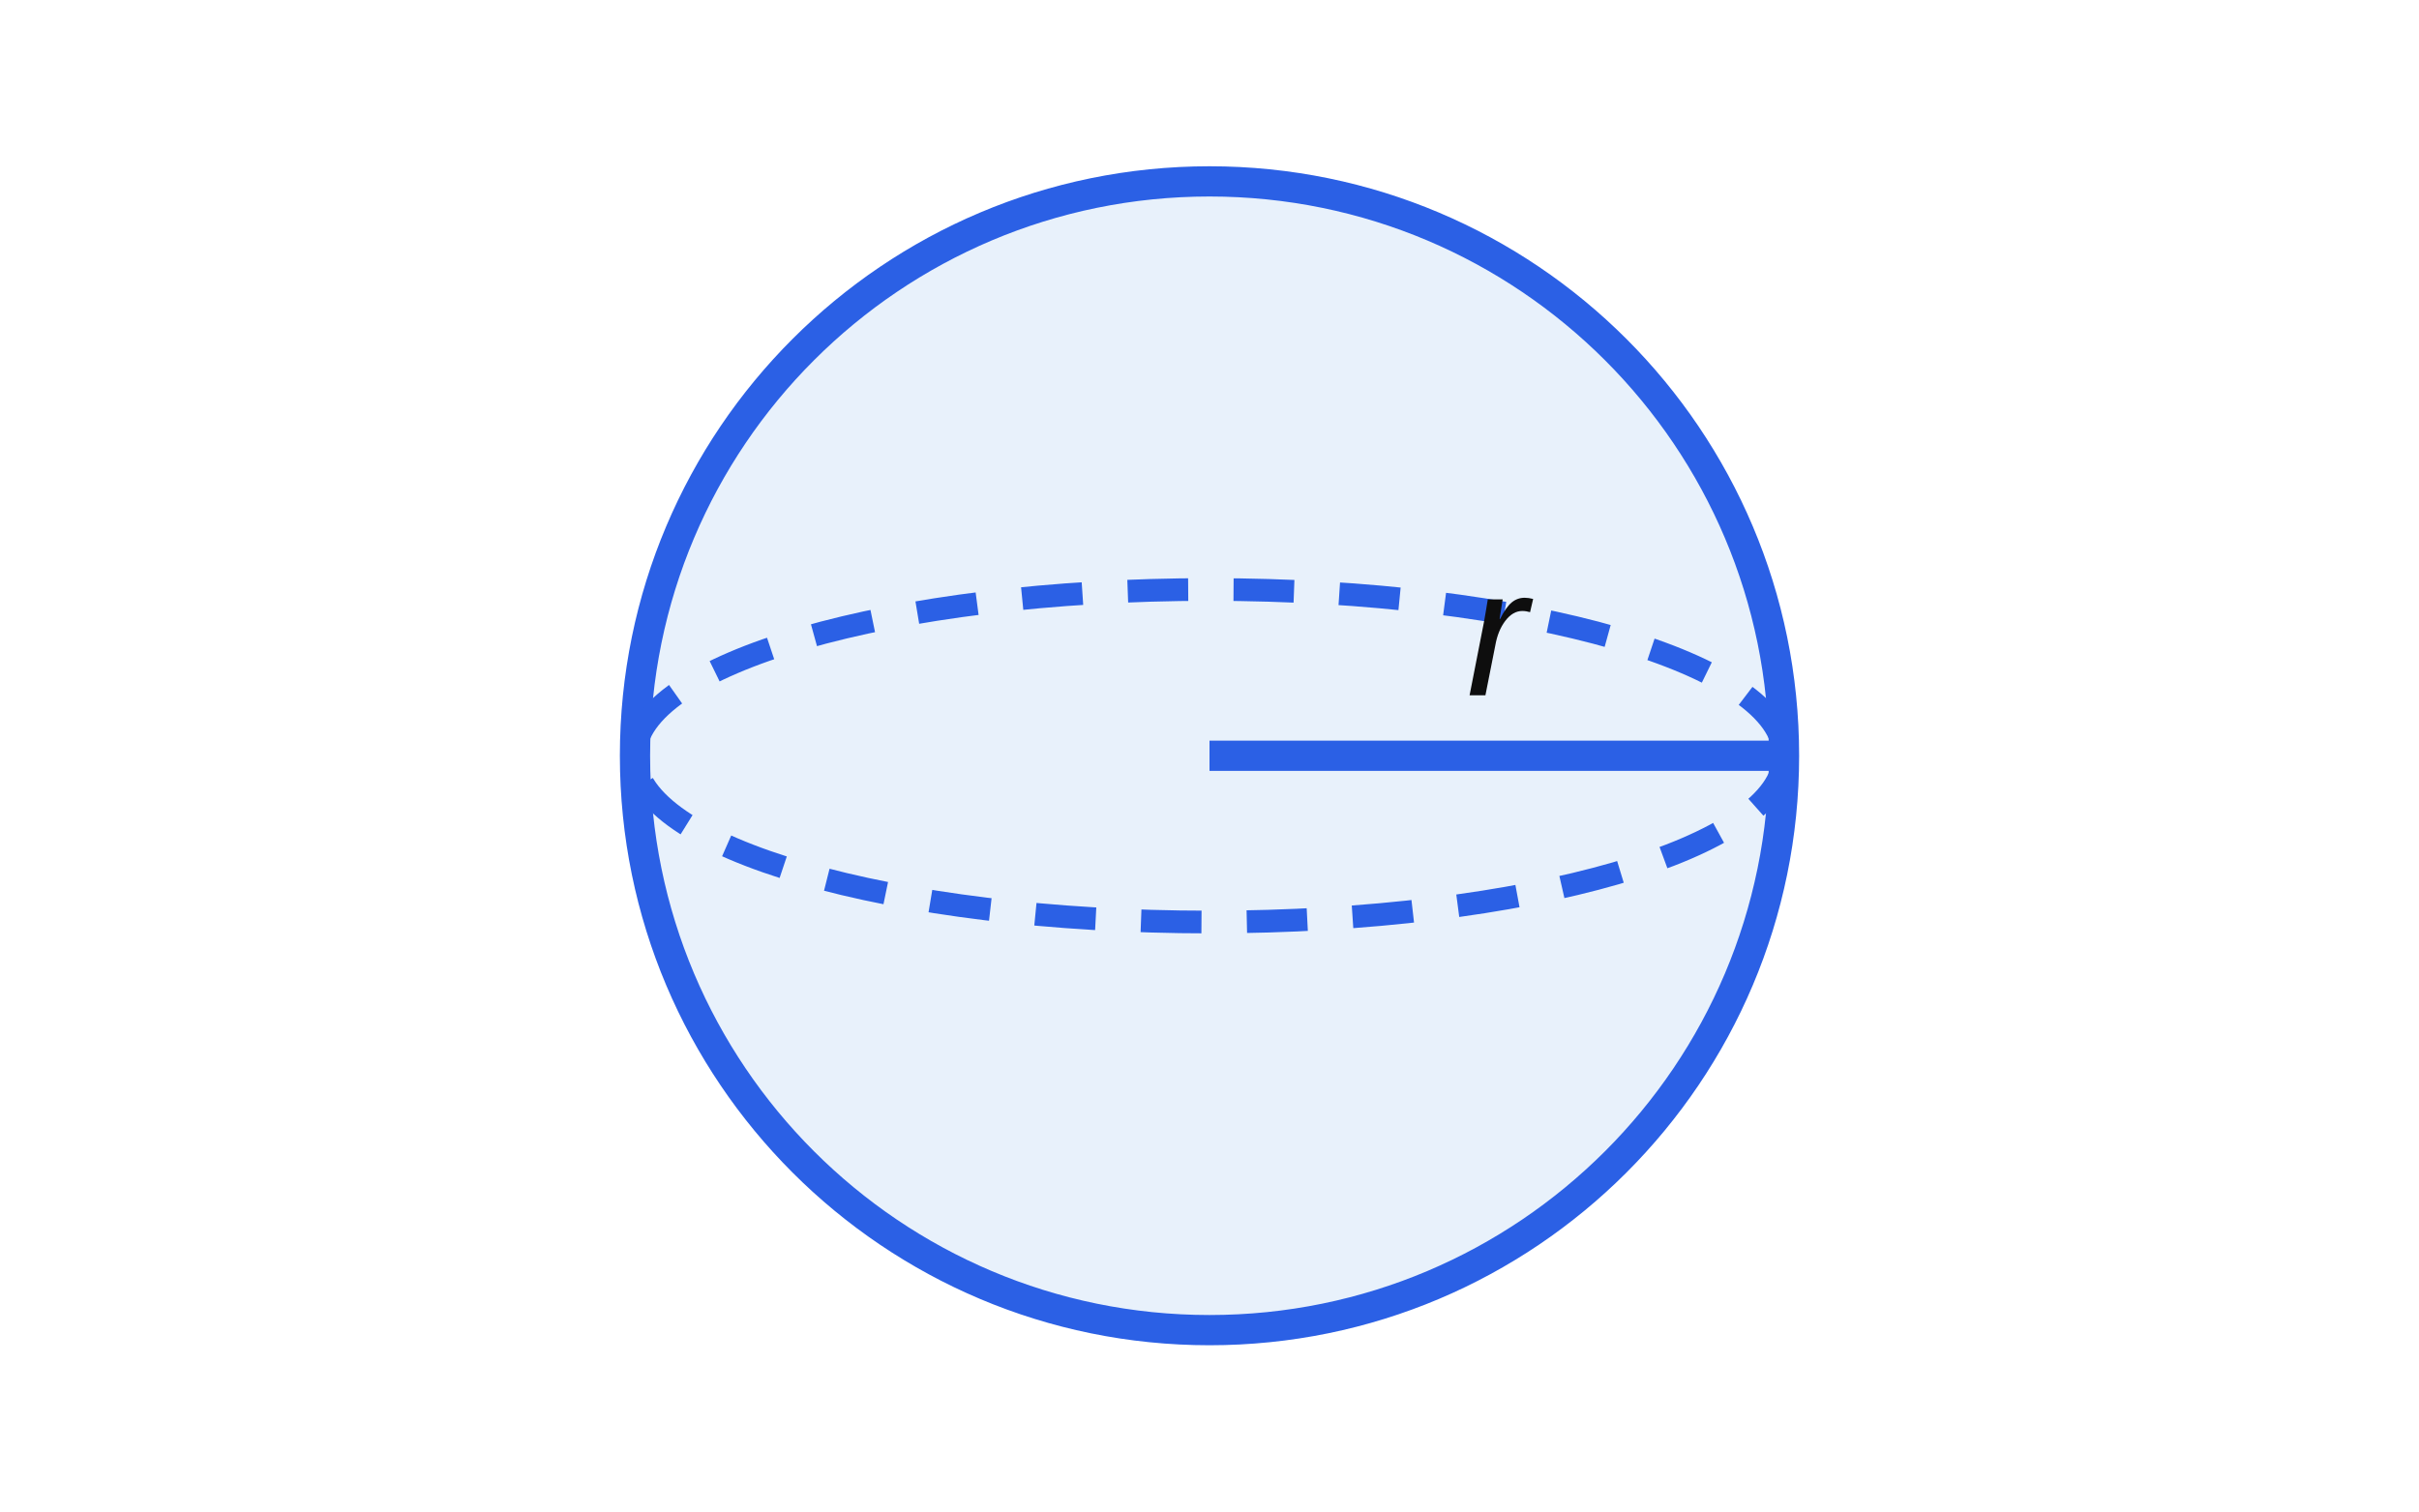
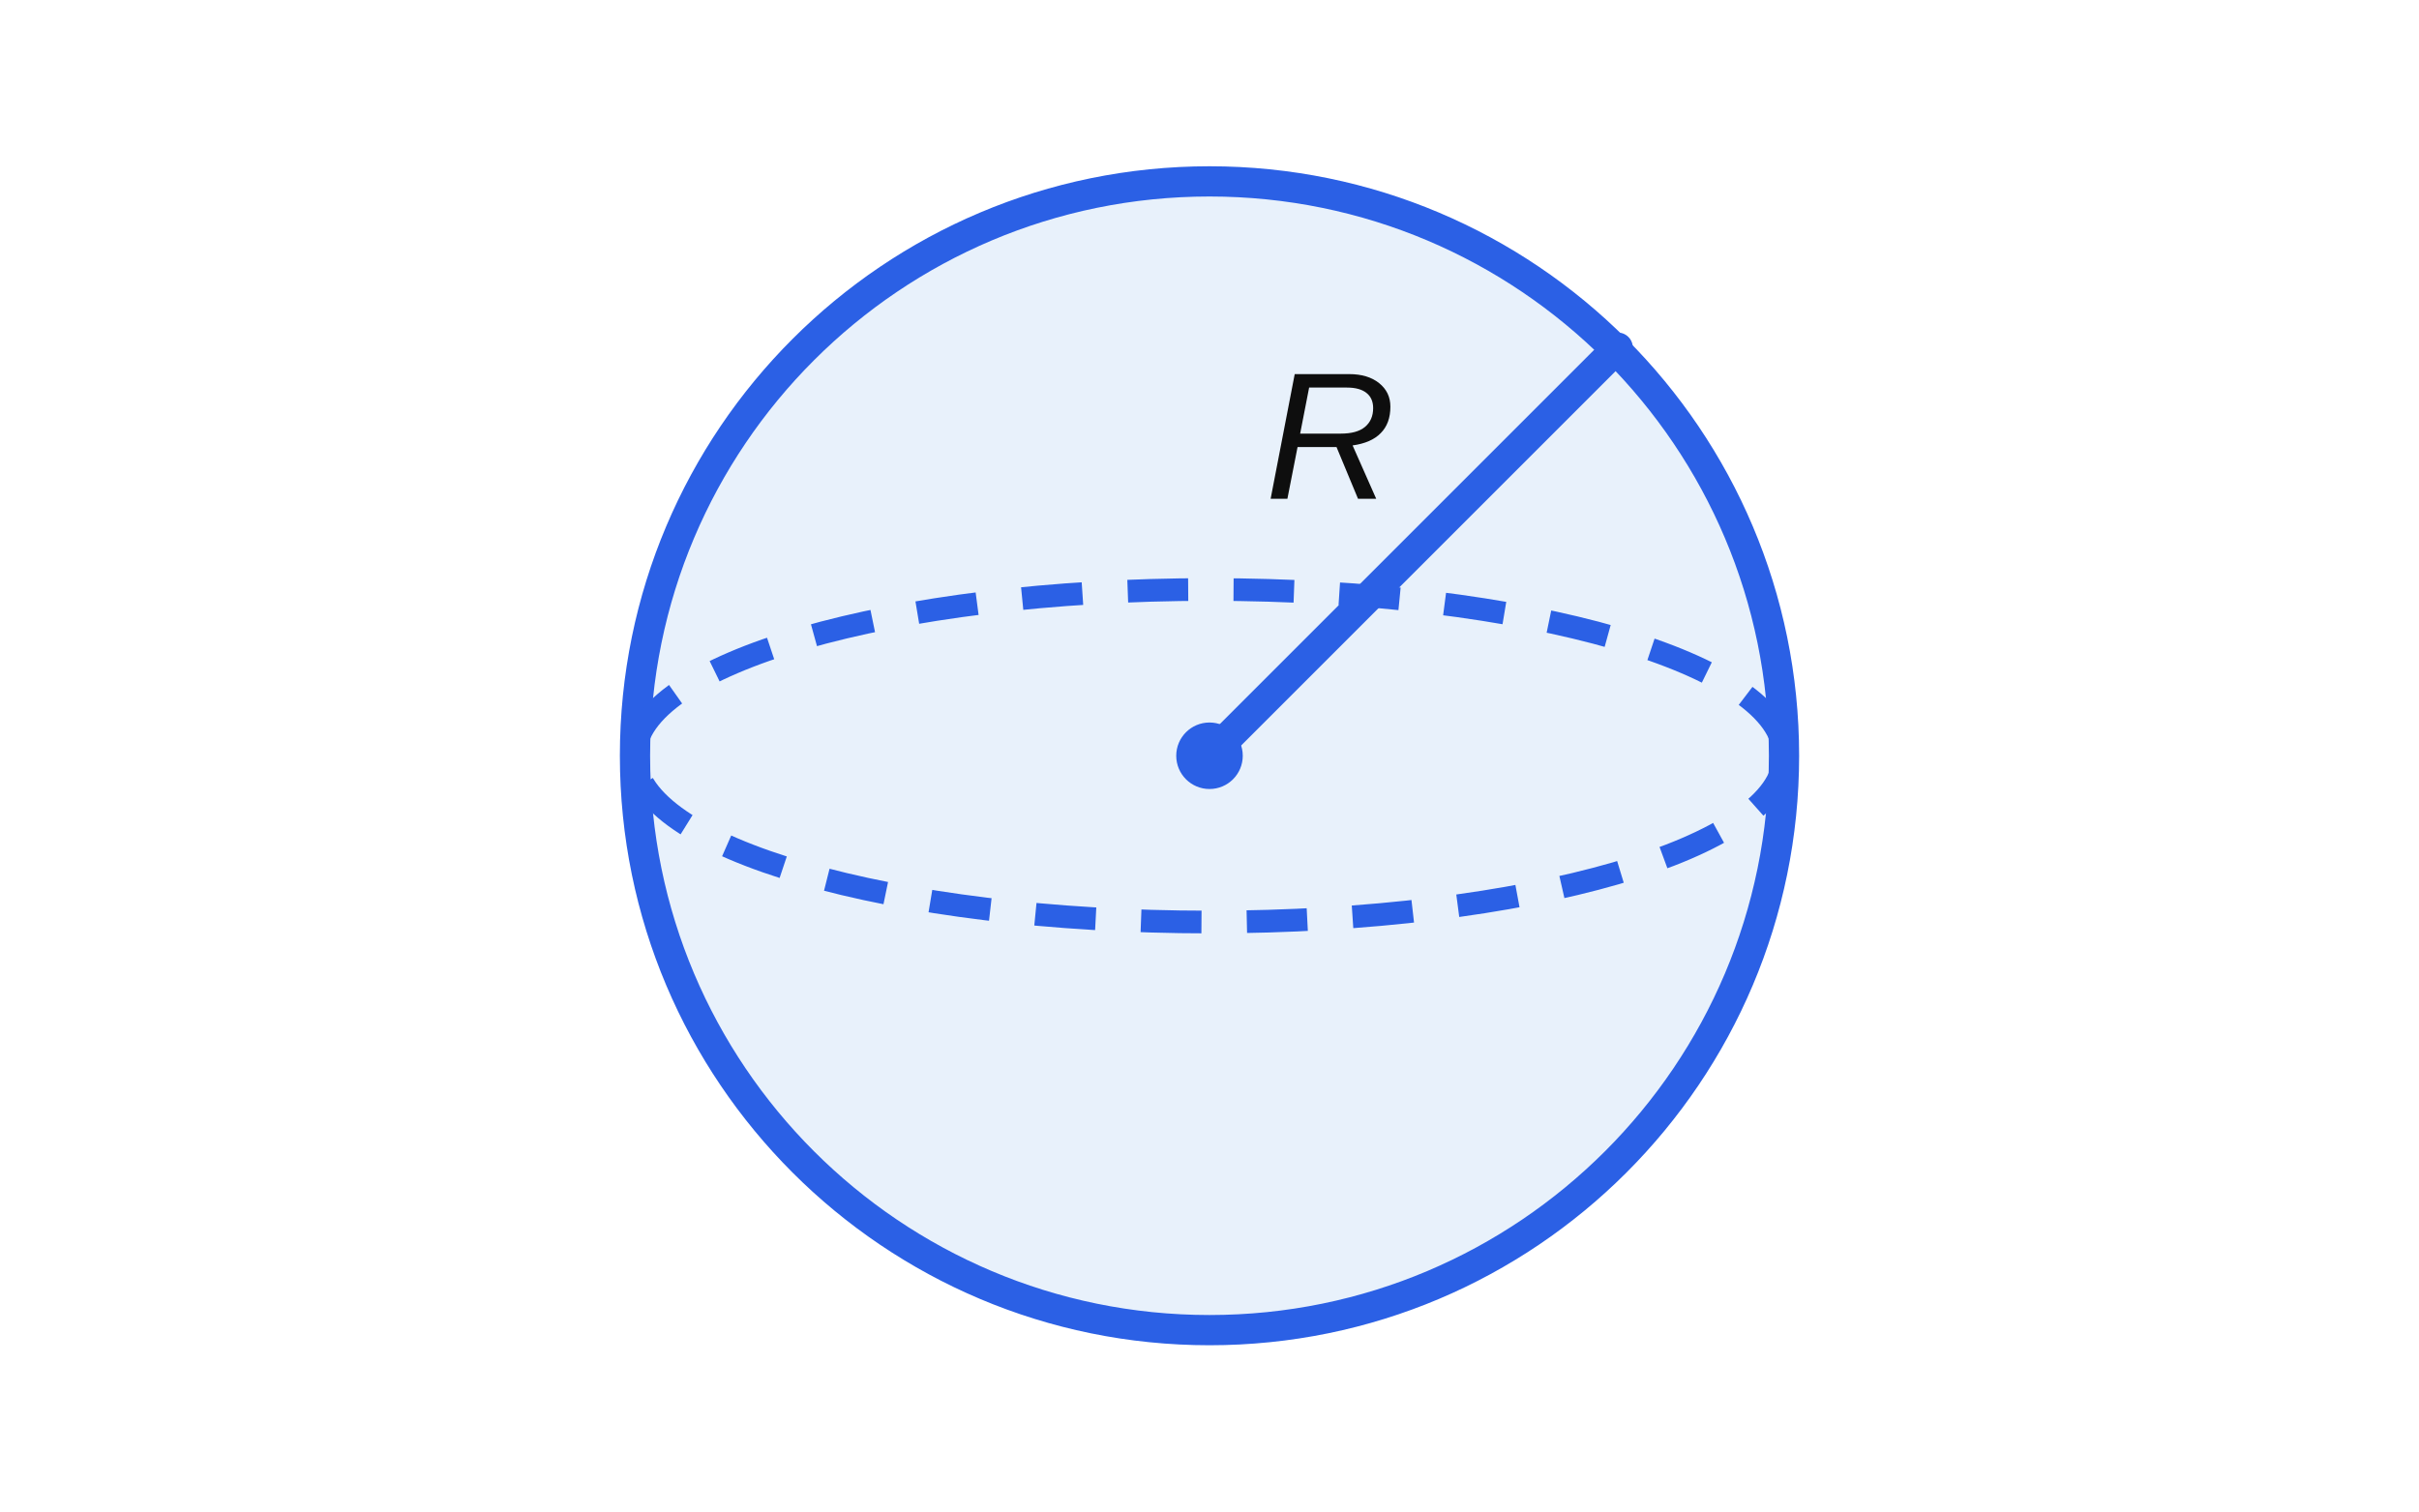
<svg xmlns="http://www.w3.org/2000/svg" viewBox="0 0 160 100">
  <circle cx="80" cy="50" r="38" fill="#E8F1FB" stroke="#2B60E5" stroke-width="2" stroke-linejoin="round" />
  <ellipse cx="80" cy="50" rx="38" ry="11" fill="none" stroke="#2B60E5" stroke-width="1.5" stroke-dasharray="4 3" />
-   <path d="M80 50H118" fill="none" stroke="#2B60E5" stroke-width="2" />
-   <text x="99" y="46" text-anchor="middle" font-family="Arial, sans-serif" font-size="12" font-style="italic" fill="#0E0E0E">r</text>
+   <path d="M80 50L107 23" fill="none" stroke="#2B60E5" stroke-width="2" stroke-linecap="round" />
+   <circle cx="80" cy="50" r="2.2" fill="#2B60E5" />
+   <text x="88" y="33" text-anchor="middle" font-family="Arial, sans-serif" font-size="12" font-style="italic" fill="#0E0E0E">R</text>
</svg>
